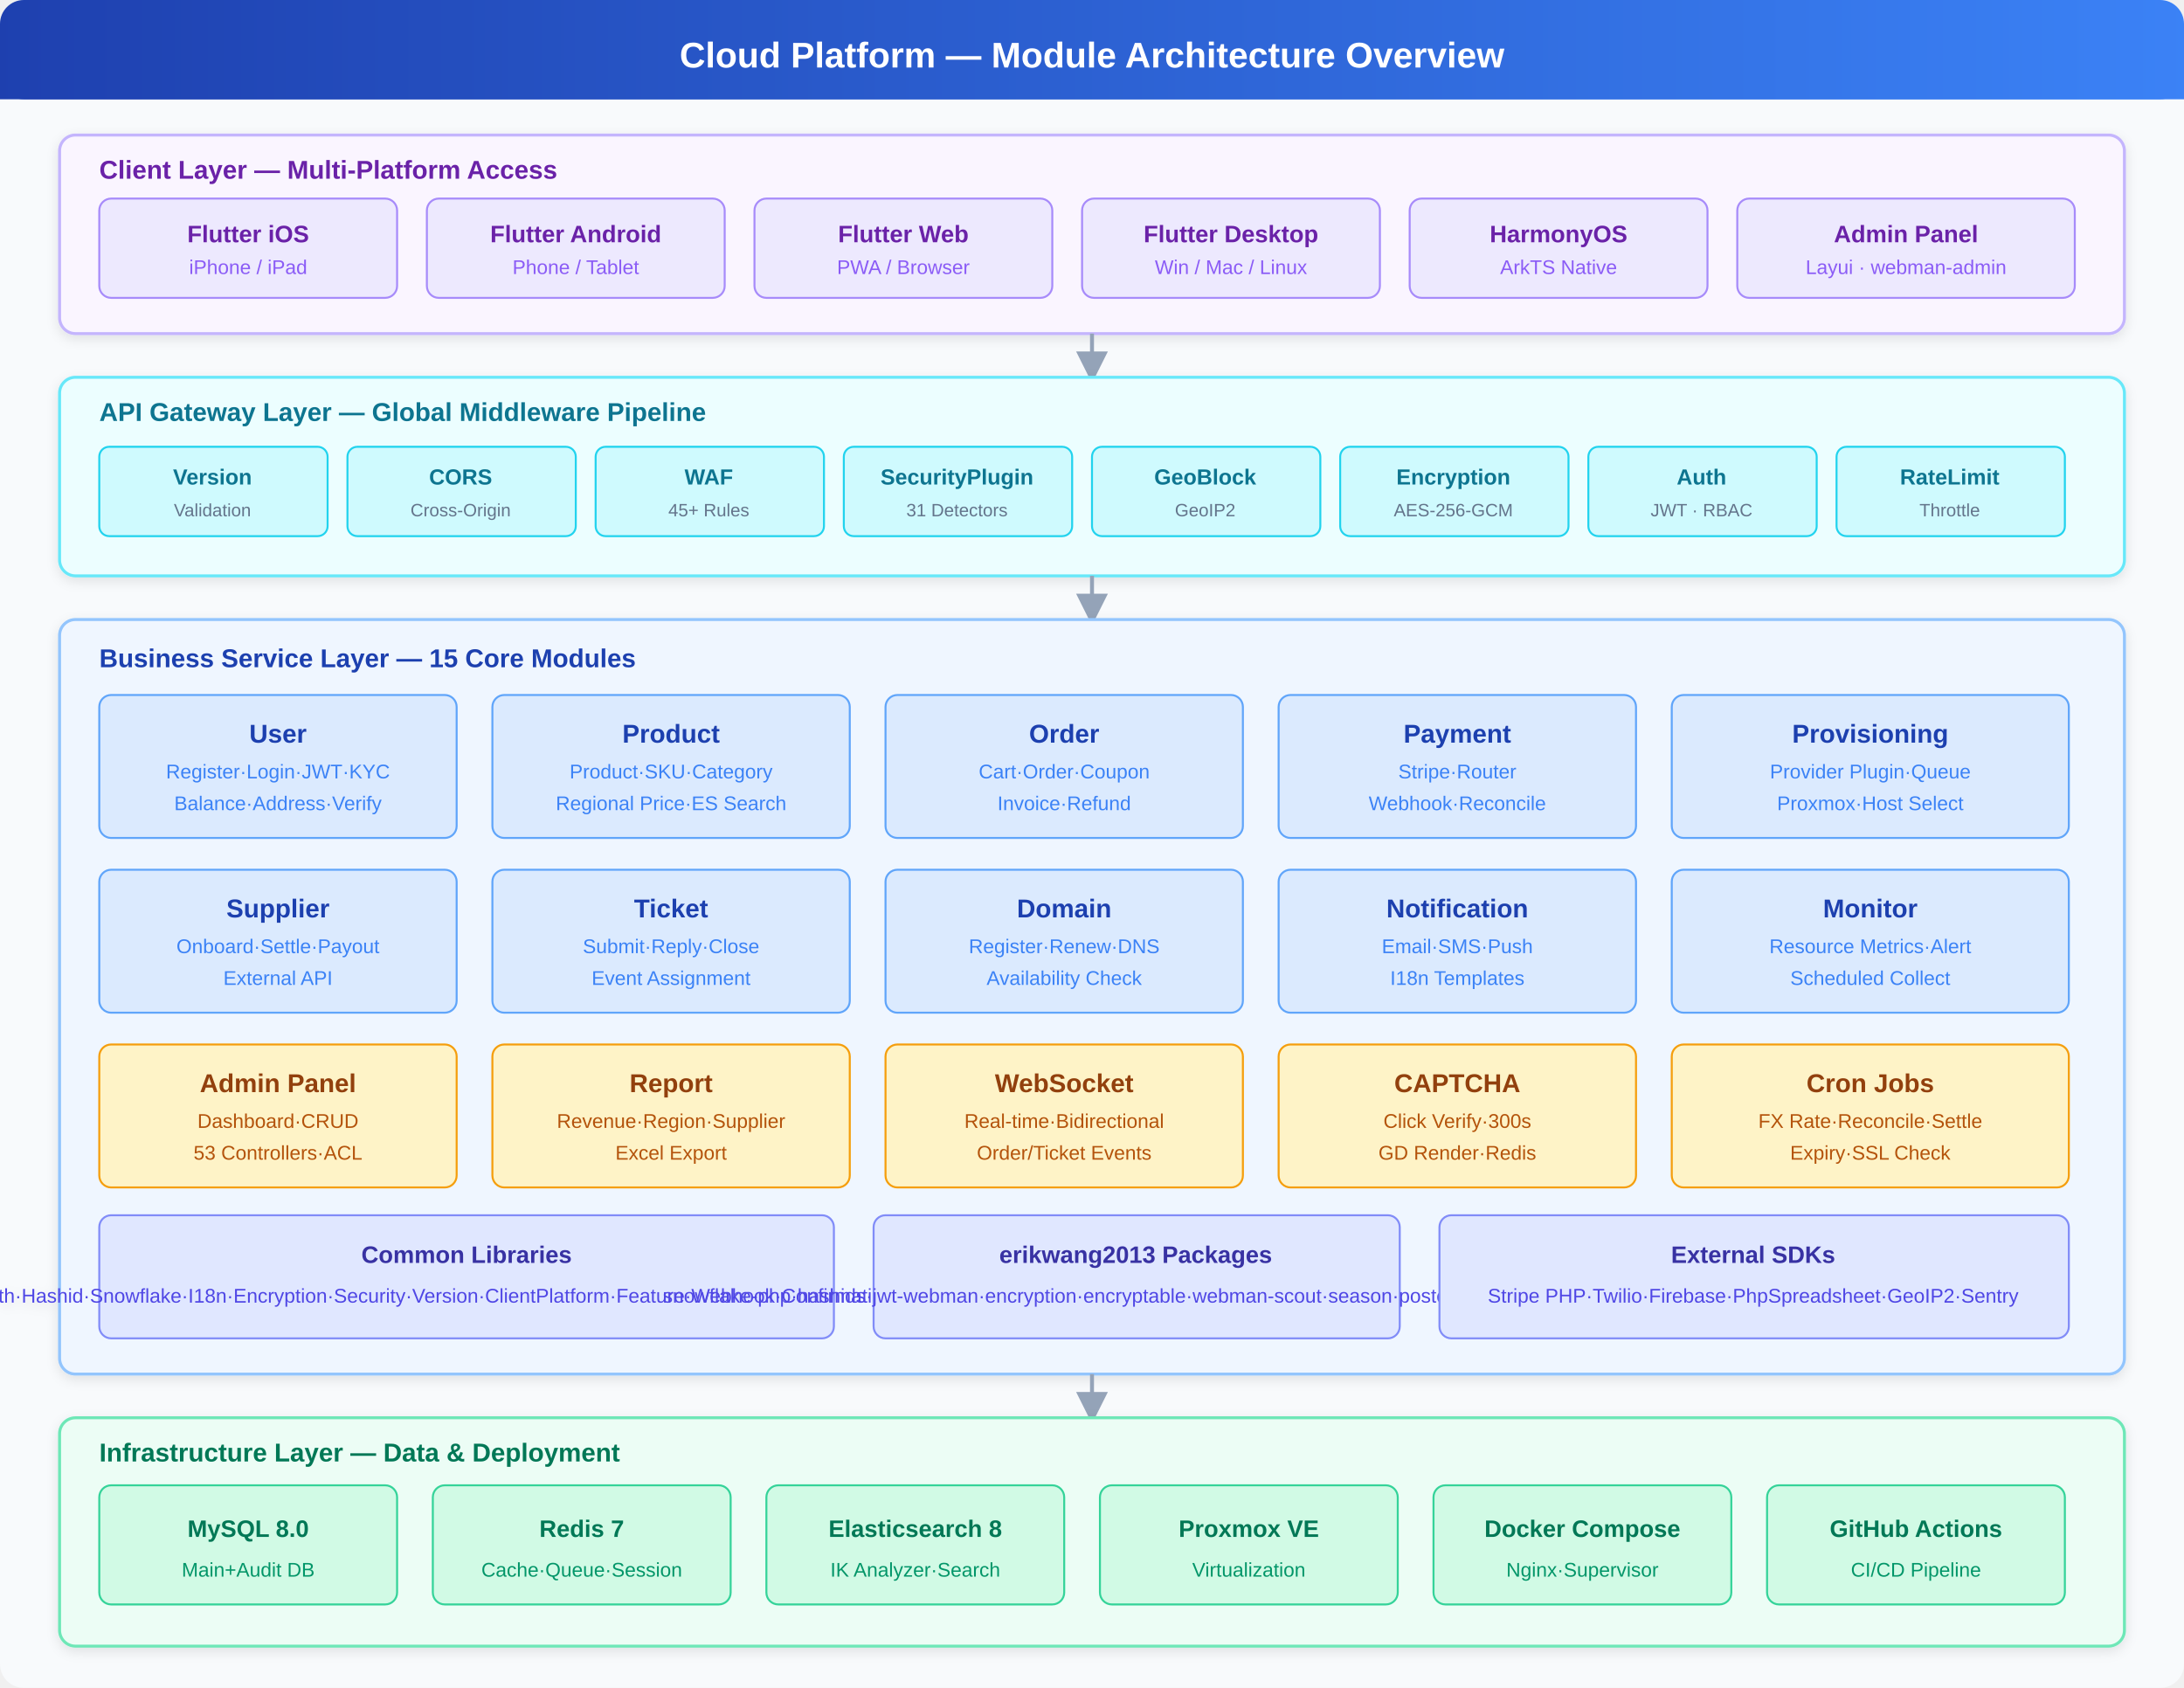
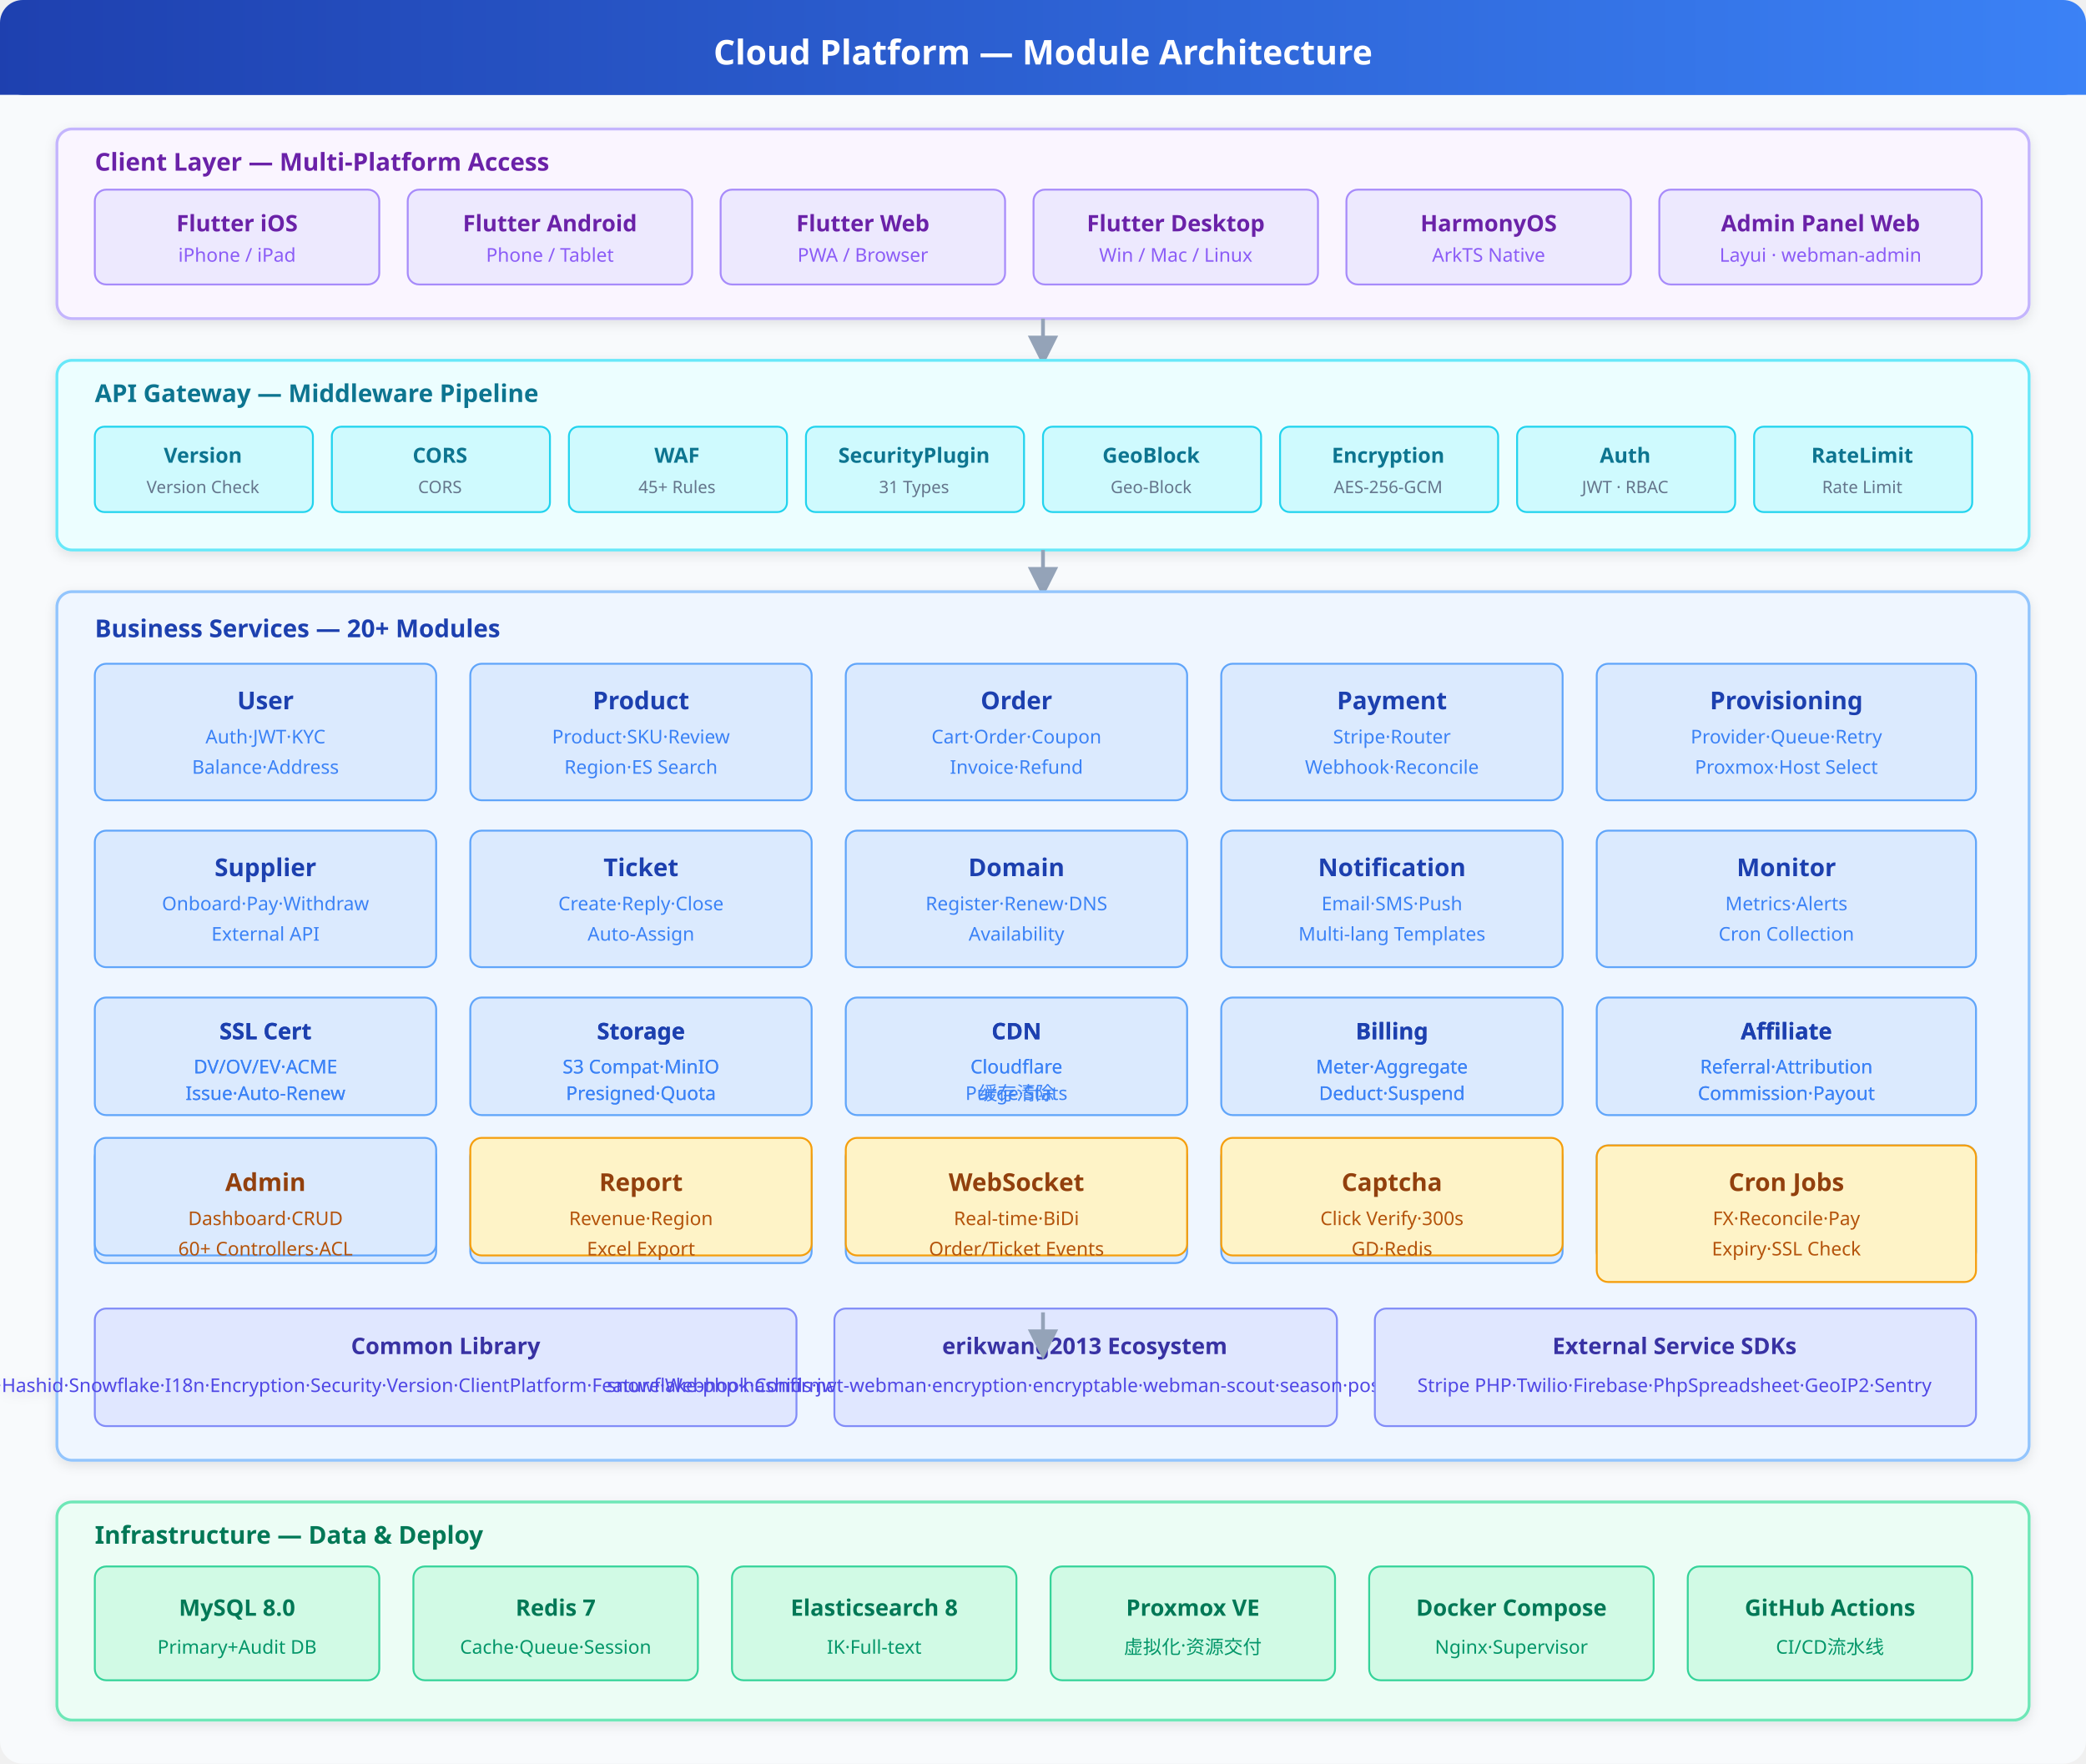
- <svg xmlns="http://www.w3.org/2000/svg" viewBox="0 0 1100 850" font-family="'Segoe UI','Helvetica Neue',Arial,sans-serif">
+ <svg xmlns="http://www.w3.org/2000/svg" viewBox="0 0 1100 930" font-family="'Microsoft YaHei','PingFang SC','Noto Sans SC',sans-serif">
  <defs>
    <linearGradient id="hdr" x1="0" y1="0" x2="1" y2="0">
      <stop offset="0%" stop-color="#1e40af" />
      <stop offset="100%" stop-color="#3b82f6" />
    </linearGradient>
    <filter id="sh">
      <feDropShadow dx="0" dy="2" stdDeviation="3" flood-opacity="0.1" />
    </filter>
    <marker id="arrD" markerWidth="8" markerHeight="8" refX="4" refY="4" orient="auto">
      <path d="M0,0 L8,4 L0,8 Z" fill="#94a3b8" />
    </marker>
  </defs>
-   <rect width="1100" height="850" fill="#f8fafc" rx="12" />
+   <rect width="1100" height="930" fill="#f8fafc" rx="12" />
  <rect x="0" y="0" width="1100" height="50" fill="url(#hdr)" rx="12" />
  <rect x="0" y="12" width="1100" height="38" fill="url(#hdr)" />
-   <text x="550" y="34" text-anchor="middle" fill="#fff" font-size="18" font-weight="bold">Cloud Platform — Module Architecture Overview</text>
+   <text x="550" y="34" text-anchor="middle" fill="#fff" font-size="18" font-weight="bold">Cloud Platform — Module Architecture</text>
  <g filter="url(#sh)">
    <rect x="30" y="68" width="1040" height="100" rx="8" fill="#faf5ff" stroke="#c4b5fd" stroke-width="1.5" />
    <text x="50" y="90" fill="#6b21a8" font-size="13" font-weight="bold">Client Layer — Multi-Platform Access</text>
    <rect x="50" y="100" width="150" height="50" rx="6" fill="#ede9fe" stroke="#a78bfa" />
    <text x="125" y="122" text-anchor="middle" fill="#6b21a8" font-size="12" font-weight="bold">Flutter iOS</text>
    <text x="125" y="138" text-anchor="middle" fill="#8b5cf6" font-size="10">iPhone / iPad</text>
    <rect x="215" y="100" width="150" height="50" rx="6" fill="#ede9fe" stroke="#a78bfa" />
    <text x="290" y="122" text-anchor="middle" fill="#6b21a8" font-size="12" font-weight="bold">Flutter Android</text>
    <text x="290" y="138" text-anchor="middle" fill="#8b5cf6" font-size="10">Phone / Tablet</text>
    <rect x="380" y="100" width="150" height="50" rx="6" fill="#ede9fe" stroke="#a78bfa" />
    <text x="455" y="122" text-anchor="middle" fill="#6b21a8" font-size="12" font-weight="bold">Flutter Web</text>
    <text x="455" y="138" text-anchor="middle" fill="#8b5cf6" font-size="10">PWA / Browser</text>
    <rect x="545" y="100" width="150" height="50" rx="6" fill="#ede9fe" stroke="#a78bfa" />
    <text x="620" y="122" text-anchor="middle" fill="#6b21a8" font-size="12" font-weight="bold">Flutter Desktop</text>
    <text x="620" y="138" text-anchor="middle" fill="#8b5cf6" font-size="10">Win / Mac / Linux</text>
    <rect x="710" y="100" width="150" height="50" rx="6" fill="#ede9fe" stroke="#a78bfa" />
    <text x="785" y="122" text-anchor="middle" fill="#6b21a8" font-size="12" font-weight="bold">HarmonyOS</text>
    <text x="785" y="138" text-anchor="middle" fill="#8b5cf6" font-size="10">ArkTS Native</text>
    <rect x="875" y="100" width="170" height="50" rx="6" fill="#ede9fe" stroke="#a78bfa" />
-     <text x="960" y="122" text-anchor="middle" fill="#6b21a8" font-size="12" font-weight="bold">Admin Panel</text>
+     <text x="960" y="122" text-anchor="middle" fill="#6b21a8" font-size="12" font-weight="bold">Admin Panel Web</text>
    <text x="960" y="138" text-anchor="middle" fill="#8b5cf6" font-size="10">Layui · webman-admin</text>
  </g>
  <path d="M550,168 L550,185" stroke="#94a3b8" stroke-width="2" marker-end="url(#arrD)" />
  <g filter="url(#sh)">
    <rect x="30" y="190" width="1040" height="100" rx="8" fill="#ecfeff" stroke="#67e8f9" stroke-width="1.5" />
-     <text x="50" y="212" fill="#0e7490" font-size="13" font-weight="bold">API Gateway Layer — Global Middleware Pipeline</text>
+     <text x="50" y="212" fill="#0e7490" font-size="13" font-weight="bold">API Gateway — Middleware Pipeline</text>
    <rect x="50" y="225" width="115" height="45" rx="5" fill="#cffafe" stroke="#22d3ee" />
    <text x="107" y="244" text-anchor="middle" fill="#0e7490" font-size="11" font-weight="bold">Version</text>
-     <text x="107" y="260" text-anchor="middle" fill="#64748b" font-size="9">Validation</text>
+     <text x="107" y="260" text-anchor="middle" fill="#64748b" font-size="9">Version Check</text>
    <rect x="175" y="225" width="115" height="45" rx="5" fill="#cffafe" stroke="#22d3ee" />
    <text x="232" y="244" text-anchor="middle" fill="#0e7490" font-size="11" font-weight="bold">CORS</text>
-     <text x="232" y="260" text-anchor="middle" fill="#64748b" font-size="9">Cross-Origin</text>
+     <text x="232" y="260" text-anchor="middle" fill="#64748b" font-size="9">CORS</text>
    <rect x="300" y="225" width="115" height="45" rx="5" fill="#cffafe" stroke="#22d3ee" />
    <text x="357" y="244" text-anchor="middle" fill="#0e7490" font-size="11" font-weight="bold">WAF</text>
    <text x="357" y="260" text-anchor="middle" fill="#64748b" font-size="9">45+ Rules</text>
    <rect x="425" y="225" width="115" height="45" rx="5" fill="#cffafe" stroke="#22d3ee" />
    <text x="482" y="244" text-anchor="middle" fill="#0e7490" font-size="11" font-weight="bold">SecurityPlugin</text>
-     <text x="482" y="260" text-anchor="middle" fill="#64748b" font-size="9">31 Detectors</text>
+     <text x="482" y="260" text-anchor="middle" fill="#64748b" font-size="9">31 Types</text>
    <rect x="550" y="225" width="115" height="45" rx="5" fill="#cffafe" stroke="#22d3ee" />
    <text x="607" y="244" text-anchor="middle" fill="#0e7490" font-size="11" font-weight="bold">GeoBlock</text>
-     <text x="607" y="260" text-anchor="middle" fill="#64748b" font-size="9">GeoIP2</text>
+     <text x="607" y="260" text-anchor="middle" fill="#64748b" font-size="9">Geo-Block</text>
    <rect x="675" y="225" width="115" height="45" rx="5" fill="#cffafe" stroke="#22d3ee" />
    <text x="732" y="244" text-anchor="middle" fill="#0e7490" font-size="11" font-weight="bold">Encryption</text>
    <text x="732" y="260" text-anchor="middle" fill="#64748b" font-size="9">AES-256-GCM</text>
    <rect x="800" y="225" width="115" height="45" rx="5" fill="#cffafe" stroke="#22d3ee" />
    <text x="857" y="244" text-anchor="middle" fill="#0e7490" font-size="11" font-weight="bold">Auth</text>
    <text x="857" y="260" text-anchor="middle" fill="#64748b" font-size="9">JWT · RBAC</text>
    <rect x="925" y="225" width="115" height="45" rx="5" fill="#cffafe" stroke="#22d3ee" />
    <text x="982" y="244" text-anchor="middle" fill="#0e7490" font-size="11" font-weight="bold">RateLimit</text>
-     <text x="982" y="260" text-anchor="middle" fill="#64748b" font-size="9">Throttle</text>
+     <text x="982" y="260" text-anchor="middle" fill="#64748b" font-size="9">Rate Limit</text>
  </g>
  <path d="M550,290 L550,307" stroke="#94a3b8" stroke-width="2" marker-end="url(#arrD)" />
  <g filter="url(#sh)">
-     <rect x="30" y="312" width="1040" height="380" rx="8" fill="#eff6ff" stroke="#93c5fd" stroke-width="1.5" />
-     <text x="50" y="336" fill="#1e40af" font-size="13" font-weight="bold">Business Service Layer — 15 Core Modules</text>
+     <rect x="30" y="312" width="1040" height="458" rx="8" fill="#eff6ff" stroke="#93c5fd" stroke-width="1.5" />
+     <text x="50" y="336" fill="#1e40af" font-size="13" font-weight="bold">Business Services — 20+ Modules</text>
    <rect x="50" y="350" width="180" height="72" rx="6" fill="#dbeafe" stroke="#60a5fa" />
    <text x="140" y="374" text-anchor="middle" fill="#1e40af" font-size="13" font-weight="bold">User</text>
-     <text x="140" y="392" text-anchor="middle" fill="#3b82f6" font-size="10">Register·Login·JWT·KYC</text>
-     <text x="140" y="408" text-anchor="middle" fill="#3b82f6" font-size="10">Balance·Address·Verify</text>
+     <text x="140" y="392" text-anchor="middle" fill="#3b82f6" font-size="10">Auth·JWT·KYC</text>
+     <text x="140" y="408" text-anchor="middle" fill="#3b82f6" font-size="10">Balance·Address</text>
    <rect x="248" y="350" width="180" height="72" rx="6" fill="#dbeafe" stroke="#60a5fa" />
    <text x="338" y="374" text-anchor="middle" fill="#1e40af" font-size="13" font-weight="bold">Product</text>
-     <text x="338" y="392" text-anchor="middle" fill="#3b82f6" font-size="10">Product·SKU·Category</text>
-     <text x="338" y="408" text-anchor="middle" fill="#3b82f6" font-size="10">Regional Price·ES Search</text>
+     <text x="338" y="392" text-anchor="middle" fill="#3b82f6" font-size="10">Product·SKU·Review</text>
+     <text x="338" y="408" text-anchor="middle" fill="#3b82f6" font-size="10">Region·ES Search</text>
    <rect x="446" y="350" width="180" height="72" rx="6" fill="#dbeafe" stroke="#60a5fa" />
    <text x="536" y="374" text-anchor="middle" fill="#1e40af" font-size="13" font-weight="bold">Order</text>
    <text x="536" y="392" text-anchor="middle" fill="#3b82f6" font-size="10">Cart·Order·Coupon</text>
    <text x="536" y="408" text-anchor="middle" fill="#3b82f6" font-size="10">Invoice·Refund</text>
    <rect x="644" y="350" width="180" height="72" rx="6" fill="#dbeafe" stroke="#60a5fa" />
    <text x="734" y="374" text-anchor="middle" fill="#1e40af" font-size="13" font-weight="bold">Payment</text>
    <text x="734" y="392" text-anchor="middle" fill="#3b82f6" font-size="10">Stripe·Router</text>
    <text x="734" y="408" text-anchor="middle" fill="#3b82f6" font-size="10">Webhook·Reconcile</text>
    <rect x="842" y="350" width="200" height="72" rx="6" fill="#dbeafe" stroke="#60a5fa" />
    <text x="942" y="374" text-anchor="middle" fill="#1e40af" font-size="13" font-weight="bold">Provisioning</text>
-     <text x="942" y="392" text-anchor="middle" fill="#3b82f6" font-size="10">Provider Plugin·Queue</text>
+     <text x="942" y="392" text-anchor="middle" fill="#3b82f6" font-size="10">Provider·Queue·Retry</text>
    <text x="942" y="408" text-anchor="middle" fill="#3b82f6" font-size="10">Proxmox·Host Select</text>
    <rect x="50" y="438" width="180" height="72" rx="6" fill="#dbeafe" stroke="#60a5fa" />
    <text x="140" y="462" text-anchor="middle" fill="#1e40af" font-size="13" font-weight="bold">Supplier</text>
-     <text x="140" y="480" text-anchor="middle" fill="#3b82f6" font-size="10">Onboard·Settle·Payout</text>
+     <text x="140" y="480" text-anchor="middle" fill="#3b82f6" font-size="10">Onboard·Pay·Withdraw</text>
    <text x="140" y="496" text-anchor="middle" fill="#3b82f6" font-size="10">External API</text>
    <rect x="248" y="438" width="180" height="72" rx="6" fill="#dbeafe" stroke="#60a5fa" />
    <text x="338" y="462" text-anchor="middle" fill="#1e40af" font-size="13" font-weight="bold">Ticket</text>
-     <text x="338" y="480" text-anchor="middle" fill="#3b82f6" font-size="10">Submit·Reply·Close</text>
-     <text x="338" y="496" text-anchor="middle" fill="#3b82f6" font-size="10">Event Assignment</text>
+     <text x="338" y="480" text-anchor="middle" fill="#3b82f6" font-size="10">Create·Reply·Close</text>
+     <text x="338" y="496" text-anchor="middle" fill="#3b82f6" font-size="10">Auto-Assign</text>
    <rect x="446" y="438" width="180" height="72" rx="6" fill="#dbeafe" stroke="#60a5fa" />
    <text x="536" y="462" text-anchor="middle" fill="#1e40af" font-size="13" font-weight="bold">Domain</text>
    <text x="536" y="480" text-anchor="middle" fill="#3b82f6" font-size="10">Register·Renew·DNS</text>
-     <text x="536" y="496" text-anchor="middle" fill="#3b82f6" font-size="10">Availability Check</text>
+     <text x="536" y="496" text-anchor="middle" fill="#3b82f6" font-size="10">Availability</text>
    <rect x="644" y="438" width="180" height="72" rx="6" fill="#dbeafe" stroke="#60a5fa" />
    <text x="734" y="462" text-anchor="middle" fill="#1e40af" font-size="13" font-weight="bold">Notification</text>
    <text x="734" y="480" text-anchor="middle" fill="#3b82f6" font-size="10">Email·SMS·Push</text>
-     <text x="734" y="496" text-anchor="middle" fill="#3b82f6" font-size="10">I18n Templates</text>
+     <text x="734" y="496" text-anchor="middle" fill="#3b82f6" font-size="10">Multi-lang Templates</text>
    <rect x="842" y="438" width="200" height="72" rx="6" fill="#dbeafe" stroke="#60a5fa" />
    <text x="942" y="462" text-anchor="middle" fill="#1e40af" font-size="13" font-weight="bold">Monitor</text>
-     <text x="942" y="480" text-anchor="middle" fill="#3b82f6" font-size="10">Resource Metrics·Alert</text>
-     <text x="942" y="496" text-anchor="middle" fill="#3b82f6" font-size="10">Scheduled Collect</text>
-     <rect x="50" y="526" width="180" height="72" rx="6" fill="#fef3c7" stroke="#f59e0b" />
-     <text x="140" y="550" text-anchor="middle" fill="#92400e" font-size="13" font-weight="bold">Admin Panel</text>
-     <text x="140" y="568" text-anchor="middle" fill="#b45309" font-size="10">Dashboard·CRUD</text>
-     <text x="140" y="584" text-anchor="middle" fill="#b45309" font-size="10">53 Controllers·ACL</text>
-     <rect x="248" y="526" width="180" height="72" rx="6" fill="#fef3c7" stroke="#f59e0b" />
-     <text x="338" y="550" text-anchor="middle" fill="#92400e" font-size="13" font-weight="bold">Report</text>
-     <text x="338" y="568" text-anchor="middle" fill="#b45309" font-size="10">Revenue·Region·Supplier</text>
-     <text x="338" y="584" text-anchor="middle" fill="#b45309" font-size="10">Excel Export</text>
-     <rect x="446" y="526" width="180" height="72" rx="6" fill="#fef3c7" stroke="#f59e0b" />
-     <text x="536" y="550" text-anchor="middle" fill="#92400e" font-size="13" font-weight="bold">WebSocket</text>
-     <text x="536" y="568" text-anchor="middle" fill="#b45309" font-size="10">Real-time·Bidirectional</text>
-     <text x="536" y="584" text-anchor="middle" fill="#b45309" font-size="10">Order/Ticket Events</text>
-     <rect x="644" y="526" width="180" height="72" rx="6" fill="#fef3c7" stroke="#f59e0b" />
-     <text x="734" y="550" text-anchor="middle" fill="#92400e" font-size="13" font-weight="bold">CAPTCHA</text>
-     <text x="734" y="568" text-anchor="middle" fill="#b45309" font-size="10">Click Verify·300s</text>
-     <text x="734" y="584" text-anchor="middle" fill="#b45309" font-size="10">GD Render·Redis</text>
-     <rect x="842" y="526" width="200" height="72" rx="6" fill="#fef3c7" stroke="#f59e0b" />
-     <text x="942" y="550" text-anchor="middle" fill="#92400e" font-size="13" font-weight="bold">Cron Jobs</text>
-     <text x="942" y="568" text-anchor="middle" fill="#b45309" font-size="10">FX Rate·Reconcile·Settle</text>
-     <text x="942" y="584" text-anchor="middle" fill="#b45309" font-size="10">Expiry·SSL Check</text>
-     <rect x="50" y="612" width="370" height="62" rx="6" fill="#e0e7ff" stroke="#818cf8" />
-     <text x="235" y="636" text-anchor="middle" fill="#3730a3" font-size="12" font-weight="bold">Common Libraries</text>
-     <text x="235" y="656" text-anchor="middle" fill="#4f46e5" font-size="10">Auth·Hashid·Snowflake·I18n·Encryption·Security·Version·ClientPlatform·Feature·Webhook·Confirmation·Helper</text>
-     <rect x="440" y="612" width="265" height="62" rx="6" fill="#e0e7ff" stroke="#818cf8" />
-     <text x="572" y="636" text-anchor="middle" fill="#3730a3" font-size="12" font-weight="bold">erikwang2013 Packages</text>
-     <text x="572" y="656" text-anchor="middle" fill="#4f46e5" font-size="10">snowflake-php·hashids·jwt-webman·encryption·encryptable·webman-scout·season·poster-php·security-php</text>
-     <rect x="725" y="612" width="317" height="62" rx="6" fill="#e0e7ff" stroke="#818cf8" />
-     <text x="883" y="636" text-anchor="middle" fill="#3730a3" font-size="12" font-weight="bold">External SDKs</text>
-     <text x="883" y="656" text-anchor="middle" fill="#4f46e5" font-size="10">Stripe PHP·Twilio·Firebase·PhpSpreadsheet·GeoIP2·Sentry</text>
+     <text x="942" y="480" text-anchor="middle" fill="#3b82f6" font-size="10">Metrics·Alerts</text>
+     <text x="942" y="496" text-anchor="middle" fill="#3b82f6" font-size="10">Cron Collection</text>
+     <rect x="50" y="526" width="180" height="62" rx="6" fill="#dbeafe" stroke="#60a5fa" />
+     <text x="140" y="548" text-anchor="middle" fill="#1e40af" font-size="12" font-weight="bold">SSL Cert</text>
+     <text x="140" y="566" text-anchor="middle" fill="#3b82f6" font-size="10">DV/OV/EV·ACME</text>
+     <text x="140" y="580" text-anchor="middle" fill="#3b82f6" font-size="10">Issue·Auto-Renew</text>
+     <rect x="248" y="526" width="180" height="62" rx="6" fill="#dbeafe" stroke="#60a5fa" />
+     <text x="338" y="548" text-anchor="middle" fill="#1e40af" font-size="12" font-weight="bold">Storage</text>
+     <text x="338" y="566" text-anchor="middle" fill="#3b82f6" font-size="10">S3 Compat·MinIO</text>
+     <text x="338" y="580" text-anchor="middle" fill="#3b82f6" font-size="10">Presigned·Quota</text>
+     <rect x="446" y="526" width="180" height="62" rx="6" fill="#dbeafe" stroke="#60a5fa" />
+     <text x="536" y="548" text-anchor="middle" fill="#1e40af" font-size="12" font-weight="bold">CDN</text>
+     <text x="536" y="566" text-anchor="middle" fill="#3b82f6" font-size="10">Cloudflare</text>
+     <text x="536" y="580" text-anchor="middle" fill="#3b82f6" font-size="10">Purge·Stats</text>
+     <rect x="644" y="526" width="180" height="62" rx="6" fill="#dbeafe" stroke="#60a5fa" />
+     <text x="734" y="548" text-anchor="middle" fill="#1e40af" font-size="12" font-weight="bold">Billing</text>
+     <text x="734" y="566" text-anchor="middle" fill="#3b82f6" font-size="10">Meter·Aggregate</text>
+     <text x="734" y="580" text-anchor="middle" fill="#3b82f6" font-size="10">Deduct·Suspend</text>
+     <rect x="842" y="526" width="200" height="62" rx="6" fill="#dbeafe" stroke="#60a5fa" />
+     <text x="942" y="548" text-anchor="middle" fill="#1e40af" font-size="12" font-weight="bold">Affiliate</text>
+     <text x="942" y="566" text-anchor="middle" fill="#3b82f6" font-size="10">Referral·Attribution</text>
+     <text x="942" y="580" text-anchor="middle" fill="#3b82f6" font-size="10">Commission·Payout</text>
+     <rect x="50" y="604" width="180" height="62" rx="6" fill="#dbeafe" stroke="#60a5fa" />
+     <text x="140" y="548" text-anchor="middle" fill="#1e40af" font-size="12" font-weight="bold">SSL Cert</text>
+     <text x="140" y="566" text-anchor="middle" fill="#3b82f6" font-size="10">DV/OV/EV·ACME</text>
+     <text x="140" y="580" text-anchor="middle" fill="#3b82f6" font-size="10">Issue·Auto-Renew</text>
+     <rect x="248" y="604" width="180" height="62" rx="6" fill="#dbeafe" stroke="#60a5fa" />
+     <text x="338" y="548" text-anchor="middle" fill="#1e40af" font-size="12" font-weight="bold">Storage</text>
+     <text x="338" y="566" text-anchor="middle" fill="#3b82f6" font-size="10">S3 Compat·MinIO</text>
+     <text x="338" y="580" text-anchor="middle" fill="#3b82f6" font-size="10">Presigned·Quota</text>
+     <rect x="446" y="604" width="180" height="62" rx="6" fill="#dbeafe" stroke="#60a5fa" />
+     <text x="536" y="548" text-anchor="middle" fill="#1e40af" font-size="12" font-weight="bold">CDN</text>
+     <text x="536" y="566" text-anchor="middle" fill="#3b82f6" font-size="10">Cloudflare</text>
+     <text x="536" y="580" text-anchor="middle" fill="#3b82f6" font-size="10">缓存清除</text>
+     <rect x="644" y="604" width="180" height="62" rx="6" fill="#dbeafe" stroke="#60a5fa" />
+     <text x="734" y="548" text-anchor="middle" fill="#1e40af" font-size="12" font-weight="bold">Billing</text>
+     <text x="734" y="566" text-anchor="middle" fill="#3b82f6" font-size="10">Meter·Aggregate</text>
+     <text x="734" y="580" text-anchor="middle" fill="#3b82f6" font-size="10">Deduct·Suspend</text>
+     <rect x="842" y="604" width="200" height="62" rx="6" fill="#dbeafe" stroke="#60a5fa" />
+     <text x="942" y="548" text-anchor="middle" fill="#1e40af" font-size="12" font-weight="bold">Affiliate</text>
+     <text x="942" y="566" text-anchor="middle" fill="#3b82f6" font-size="10">Referral·Attribution</text>
+     <text x="942" y="580" text-anchor="middle" fill="#3b82f6" font-size="10">Commission·Payout</text>
+     <rect x="50" y="600" width="180" height="62" rx="6" fill="#dbeafe" stroke="#60a5fa" />
+     <text x="140" y="628" text-anchor="middle" fill="#92400e" font-size="13" font-weight="bold">Admin</text>
+     <text x="140" y="646" text-anchor="middle" fill="#b45309" font-size="10">Dashboard·CRUD</text>
+     <text x="140" y="662" text-anchor="middle" fill="#b45309" font-size="10">60+ Controllers·ACL</text>
+     <rect x="248" y="600" width="180" height="62" rx="6" fill="#fef3c7" stroke="#f59e0b" />
+     <text x="338" y="628" text-anchor="middle" fill="#92400e" font-size="13" font-weight="bold">Report</text>
+     <text x="338" y="646" text-anchor="middle" fill="#b45309" font-size="10">Revenue·Region</text>
+     <text x="338" y="662" text-anchor="middle" fill="#b45309" font-size="10">Excel Export</text>
+     <rect x="446" y="600" width="180" height="62" rx="6" fill="#fef3c7" stroke="#f59e0b" />
+     <text x="536" y="628" text-anchor="middle" fill="#92400e" font-size="13" font-weight="bold">WebSocket</text>
+     <text x="536" y="646" text-anchor="middle" fill="#b45309" font-size="10">Real-time·BiDi</text>
+     <text x="536" y="662" text-anchor="middle" fill="#b45309" font-size="10">Order/Ticket Events</text>
+     <rect x="644" y="600" width="180" height="62" rx="6" fill="#fef3c7" stroke="#f59e0b" />
+     <text x="734" y="628" text-anchor="middle" fill="#92400e" font-size="13" font-weight="bold">Captcha</text>
+     <text x="734" y="646" text-anchor="middle" fill="#b45309" font-size="10">Click Verify·300s</text>
+     <text x="734" y="662" text-anchor="middle" fill="#b45309" font-size="10">GD·Redis</text>
+     <rect x="842" y="604" width="200" height="72" rx="6" fill="#fef3c7" stroke="#f59e0b" />
+     <text x="942" y="628" text-anchor="middle" fill="#92400e" font-size="13" font-weight="bold">Cron Jobs</text>
+     <text x="942" y="646" text-anchor="middle" fill="#b45309" font-size="10">FX·Reconcile·Pay</text>
+     <text x="942" y="662" text-anchor="middle" fill="#b45309" font-size="10">Expiry·SSL Check</text>
+     <rect x="50" y="690" width="370" height="62" rx="6" fill="#e0e7ff" stroke="#818cf8" />
+     <text x="235" y="714" text-anchor="middle" fill="#3730a3" font-size="12" font-weight="bold">Common Library</text>
+     <text x="235" y="734" text-anchor="middle" fill="#4f46e5" font-size="10">Auth·Hashid·Snowflake·I18n·Encryption·Security·Version·ClientPlatform·Feature·Webhook·Confirmation·Helper</text>
+     <rect x="440" y="690" width="265" height="62" rx="6" fill="#e0e7ff" stroke="#818cf8" />
+     <text x="572" y="714" text-anchor="middle" fill="#3730a3" font-size="12" font-weight="bold">erikwang2013 Ecosystem</text>
+     <text x="572" y="734" text-anchor="middle" fill="#4f46e5" font-size="10">snowflake-php·hashids·jwt-webman·encryption·encryptable·webman-scout·season·poster-php·security-php</text>
+     <rect x="725" y="690" width="317" height="62" rx="6" fill="#e0e7ff" stroke="#818cf8" />
+     <text x="883" y="714" text-anchor="middle" fill="#3730a3" font-size="12" font-weight="bold">External Service SDKs</text>
+     <text x="883" y="734" text-anchor="middle" fill="#4f46e5" font-size="10">Stripe PHP·Twilio·Firebase·PhpSpreadsheet·GeoIP2·Sentry</text>
  </g>
  <path d="M550,692 L550,709" stroke="#94a3b8" stroke-width="2" marker-end="url(#arrD)" />
  <g filter="url(#sh)">
-     <rect x="30" y="714" width="1040" height="115" rx="8" fill="#ecfdf5" stroke="#6ee7b7" stroke-width="1.5" />
-     <text x="50" y="736" fill="#047857" font-size="13" font-weight="bold">Infrastructure Layer — Data &amp; Deployment</text>
-     <rect x="50" y="748" width="150" height="60" rx="6" fill="#d1fae5" stroke="#34d399" />
-     <text x="125" y="774" text-anchor="middle" fill="#047857" font-size="12" font-weight="bold">MySQL 8.0</text>
-     <text x="125" y="794" text-anchor="middle" fill="#059669" font-size="10">Main+Audit DB</text>
-     <rect x="218" y="748" width="150" height="60" rx="6" fill="#d1fae5" stroke="#34d399" />
-     <text x="293" y="774" text-anchor="middle" fill="#047857" font-size="12" font-weight="bold">Redis 7</text>
-     <text x="293" y="794" text-anchor="middle" fill="#059669" font-size="10">Cache·Queue·Session</text>
-     <rect x="386" y="748" width="150" height="60" rx="6" fill="#d1fae5" stroke="#34d399" />
-     <text x="461" y="774" text-anchor="middle" fill="#047857" font-size="12" font-weight="bold">Elasticsearch 8</text>
-     <text x="461" y="794" text-anchor="middle" fill="#059669" font-size="10">IK Analyzer·Search</text>
-     <rect x="554" y="748" width="150" height="60" rx="6" fill="#d1fae5" stroke="#34d399" />
-     <text x="629" y="774" text-anchor="middle" fill="#047857" font-size="12" font-weight="bold">Proxmox VE</text>
-     <text x="629" y="794" text-anchor="middle" fill="#059669" font-size="10">Virtualization</text>
-     <rect x="722" y="748" width="150" height="60" rx="6" fill="#d1fae5" stroke="#34d399" />
-     <text x="797" y="774" text-anchor="middle" fill="#047857" font-size="12" font-weight="bold">Docker Compose</text>
-     <text x="797" y="794" text-anchor="middle" fill="#059669" font-size="10">Nginx·Supervisor</text>
-     <rect x="890" y="748" width="150" height="60" rx="6" fill="#d1fae5" stroke="#34d399" />
-     <text x="965" y="774" text-anchor="middle" fill="#047857" font-size="12" font-weight="bold">GitHub Actions</text>
-     <text x="965" y="794" text-anchor="middle" fill="#059669" font-size="10">CI/CD Pipeline</text>
+     <rect x="30" y="792" width="1040" height="115" rx="8" fill="#ecfdf5" stroke="#6ee7b7" stroke-width="1.5" />
+     <text x="50" y="814" fill="#047857" font-size="13" font-weight="bold">Infrastructure — Data &amp; Deploy</text>
+     <rect x="50" y="826" width="150" height="60" rx="6" fill="#d1fae5" stroke="#34d399" />
+     <text x="125" y="852" text-anchor="middle" fill="#047857" font-size="12" font-weight="bold">MySQL 8.0</text>
+     <text x="125" y="872" text-anchor="middle" fill="#059669" font-size="10">Primary+Audit DB</text>
+     <rect x="218" y="826" width="150" height="60" rx="6" fill="#d1fae5" stroke="#34d399" />
+     <text x="293" y="852" text-anchor="middle" fill="#047857" font-size="12" font-weight="bold">Redis 7</text>
+     <text x="293" y="872" text-anchor="middle" fill="#059669" font-size="10">Cache·Queue·Session</text>
+     <rect x="386" y="826" width="150" height="60" rx="6" fill="#d1fae5" stroke="#34d399" />
+     <text x="461" y="852" text-anchor="middle" fill="#047857" font-size="12" font-weight="bold">Elasticsearch 8</text>
+     <text x="461" y="872" text-anchor="middle" fill="#059669" font-size="10">IK·Full-text</text>
+     <rect x="554" y="826" width="150" height="60" rx="6" fill="#d1fae5" stroke="#34d399" />
+     <text x="629" y="852" text-anchor="middle" fill="#047857" font-size="12" font-weight="bold">Proxmox VE</text>
+     <text x="629" y="872" text-anchor="middle" fill="#059669" font-size="10">虚拟化·资源交付</text>
+     <rect x="722" y="826" width="150" height="60" rx="6" fill="#d1fae5" stroke="#34d399" />
+     <text x="797" y="852" text-anchor="middle" fill="#047857" font-size="12" font-weight="bold">Docker Compose</text>
+     <text x="797" y="872" text-anchor="middle" fill="#059669" font-size="10">Nginx·Supervisor</text>
+     <rect x="890" y="826" width="150" height="60" rx="6" fill="#d1fae5" stroke="#34d399" />
+     <text x="965" y="852" text-anchor="middle" fill="#047857" font-size="12" font-weight="bold">GitHub Actions</text>
+     <text x="965" y="872" text-anchor="middle" fill="#059669" font-size="10">CI/CD流水线</text>
  </g>
</svg>
